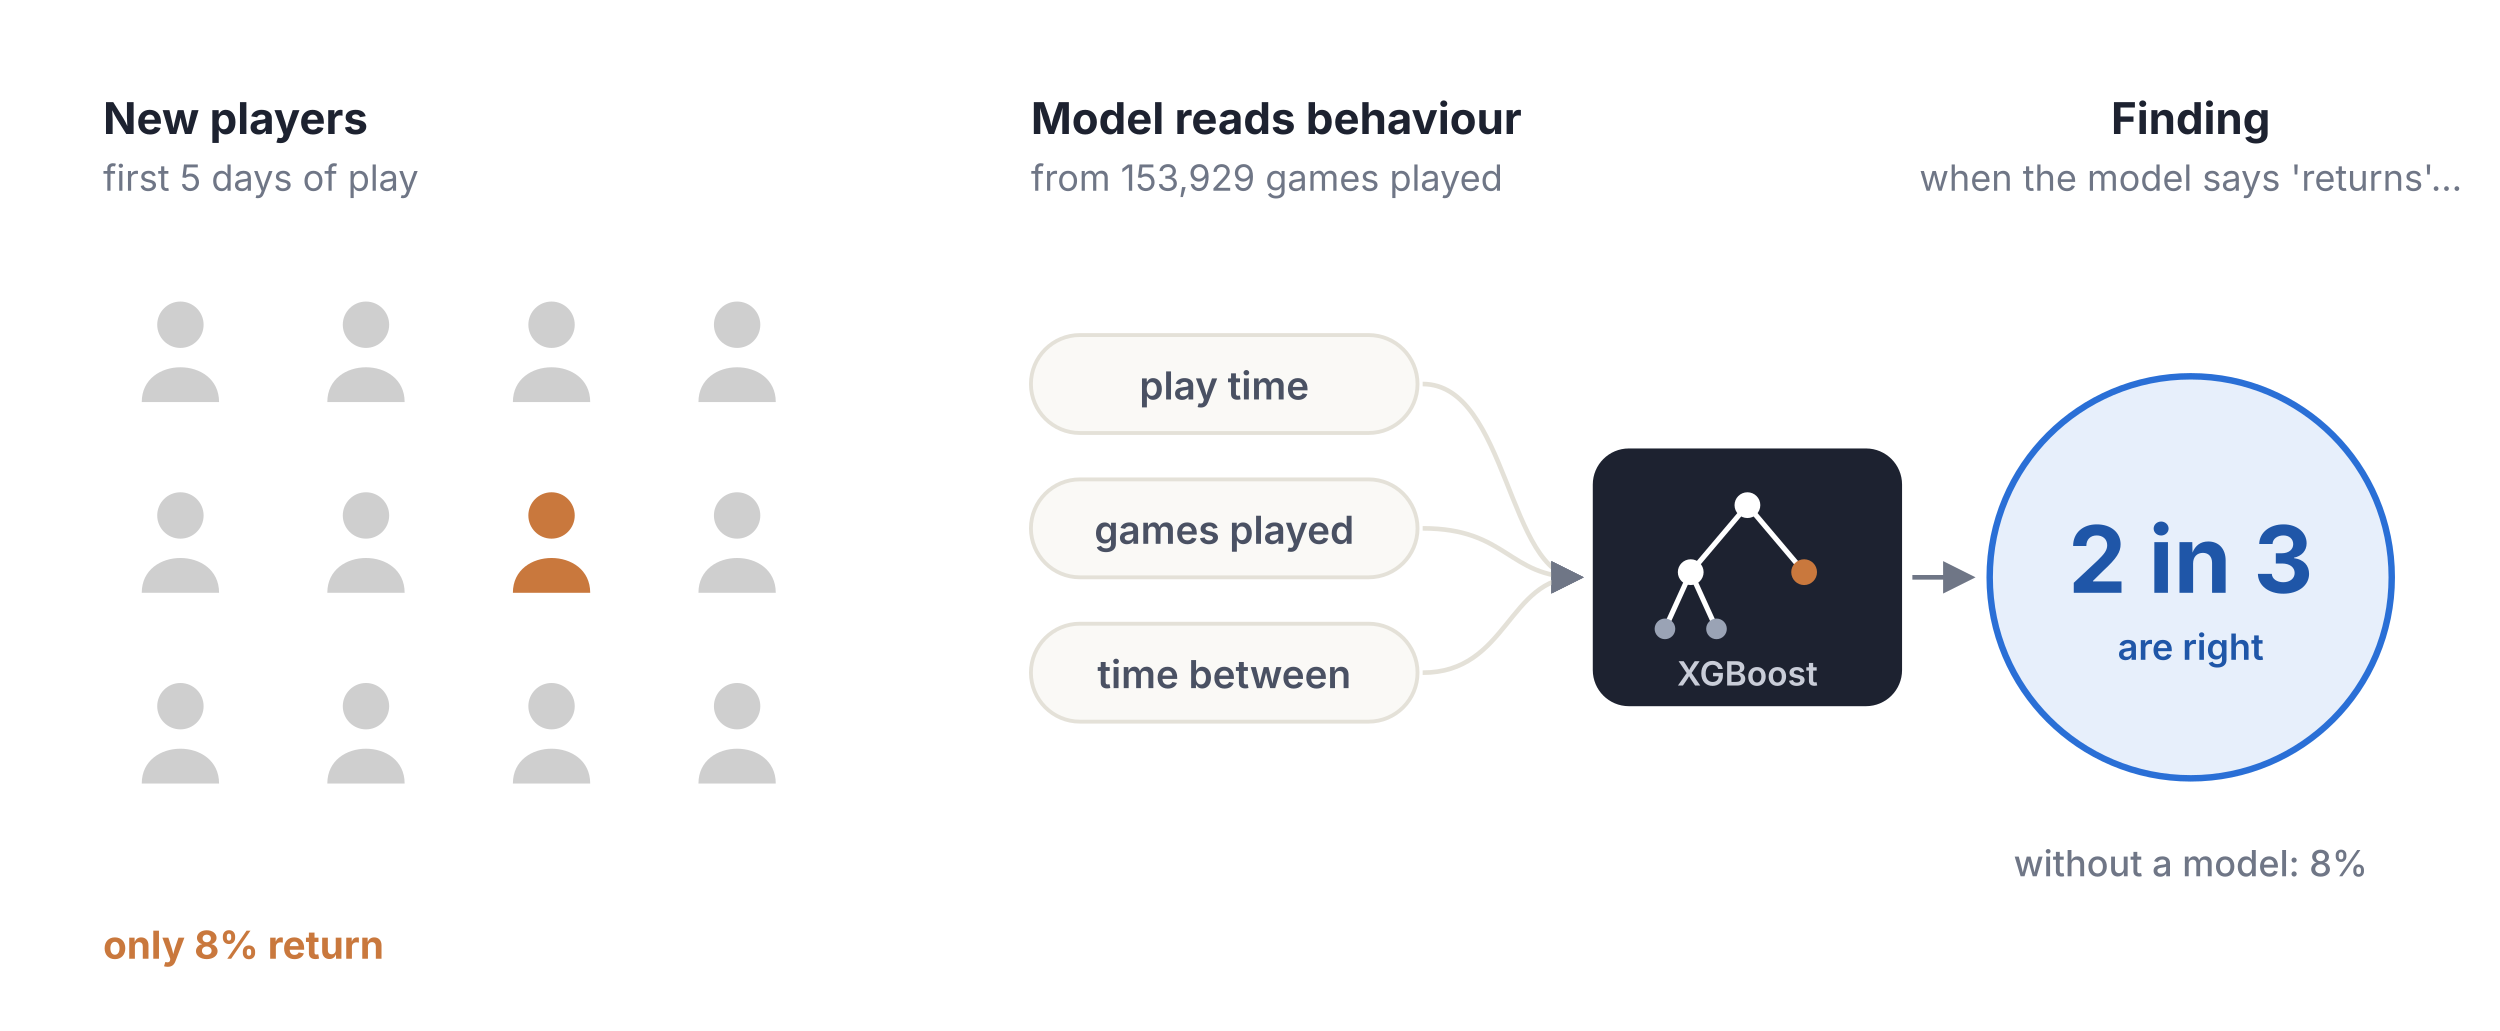
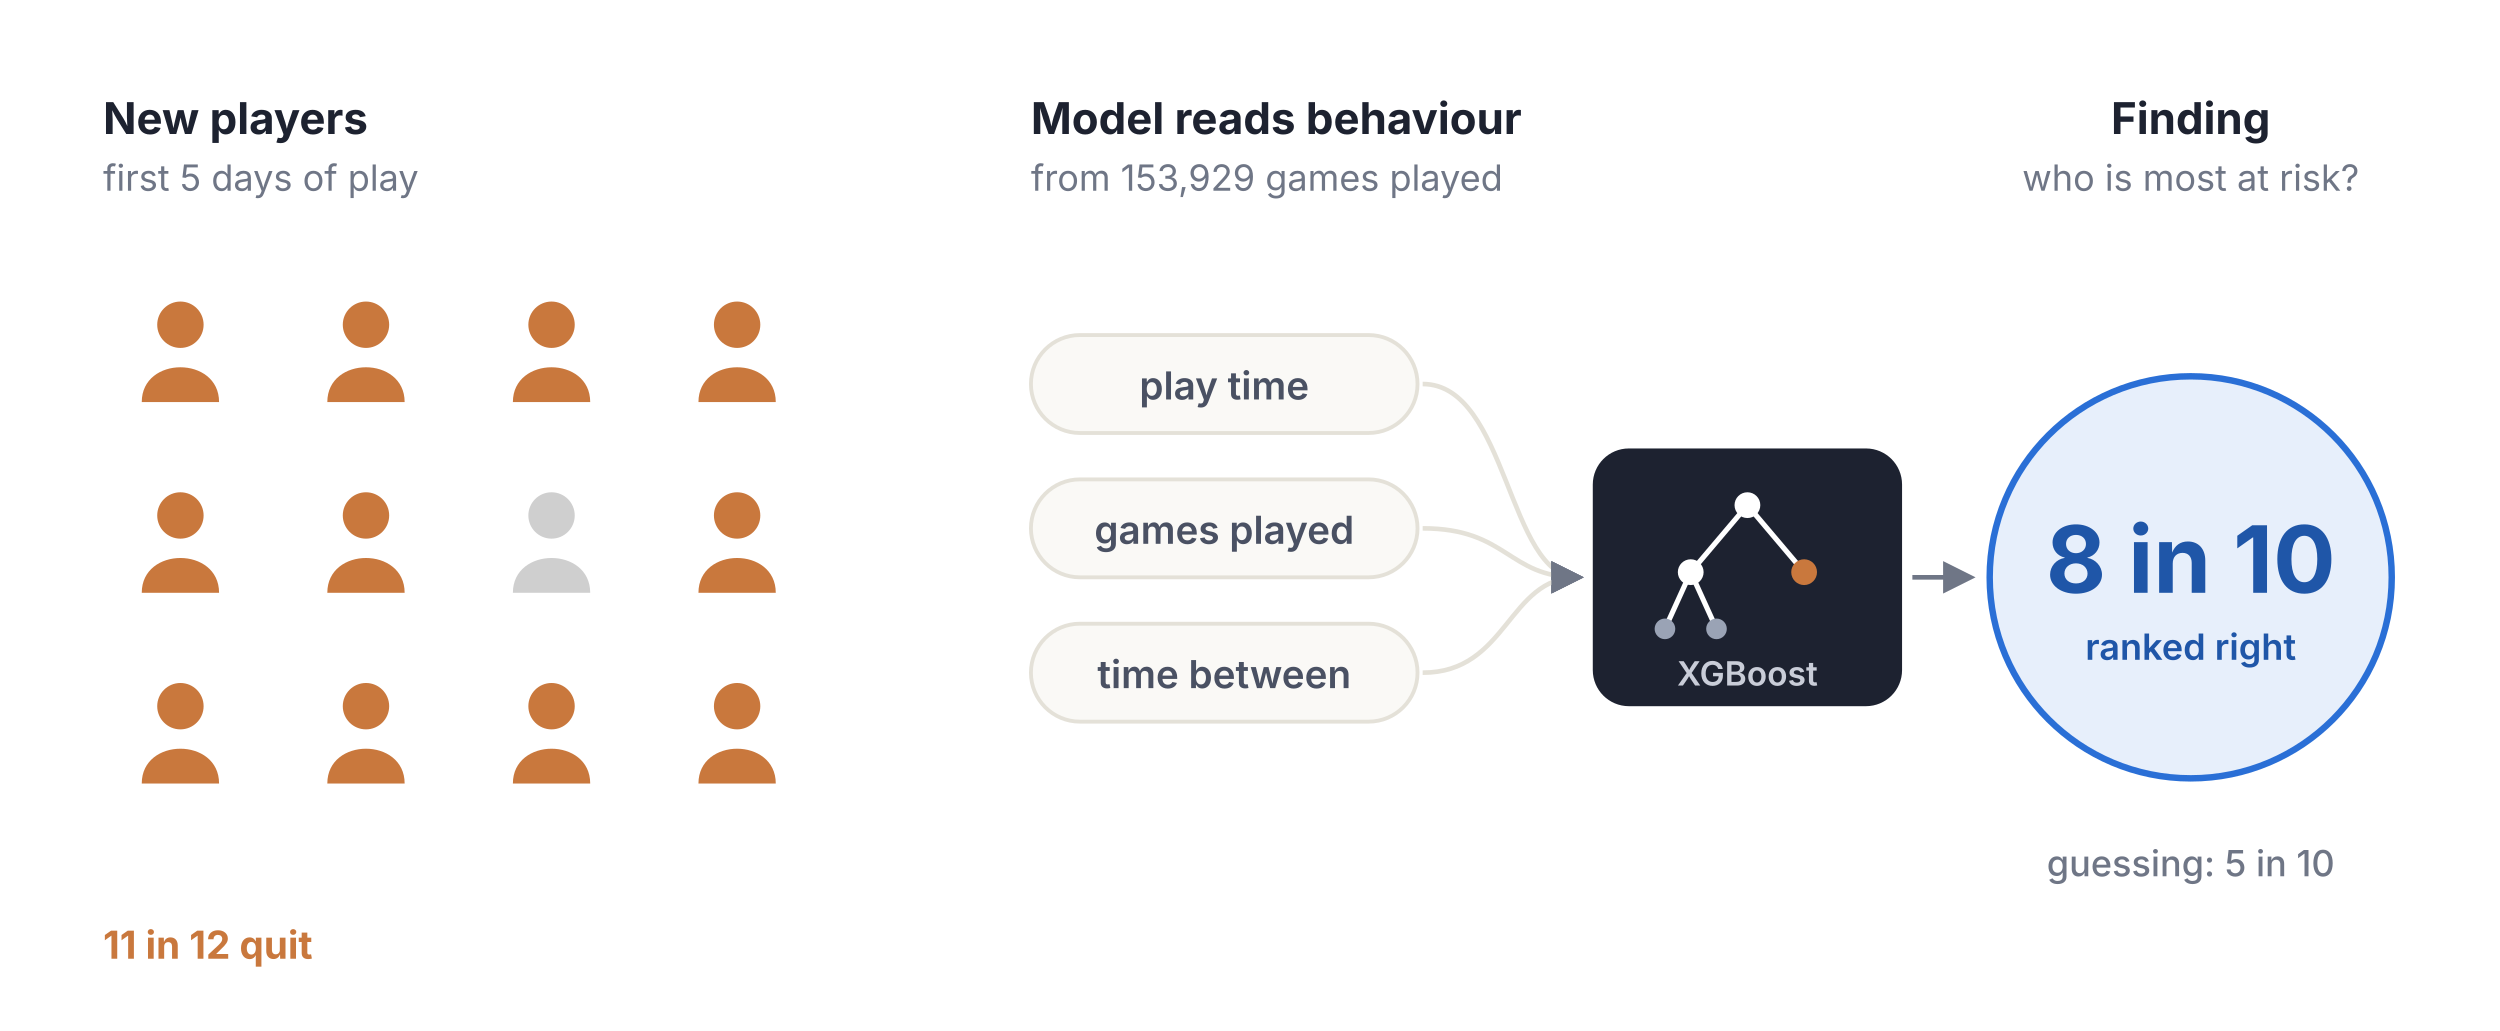
<svg xmlns="http://www.w3.org/2000/svg" viewBox="0 0 970 400" width="970" height="400" font-family="Inter, 'Segoe UI', Helvetica, Arial, sans-serif">
  <rect width="970" height="400" fill="#ffffff" />
  <defs>
    <marker id="a" viewBox="0 0 10 10" refX="8" refY="5" markerWidth="7" markerHeight="7" orient="auto">
      <path d="M0,0 L10,5 L0,10 z" fill="#6f7686" />
    </marker>
    <marker id="r" viewBox="0 0 10 10" refX="8" refY="5" markerWidth="7" markerHeight="7" orient="auto">
      <path d="M0,0 L10,5 L0,10 z" fill="#c9783d" />
    </marker>
  </defs>
  <text x="40" y="52" font-size="17" fill="#1d2230" font-weight="700" text-anchor="start">New players</text>
  <text x="40" y="74" font-size="14" fill="#6f7686" font-weight="400" text-anchor="start">first 5 days of play</text>
  <text x="400" y="52" font-size="17" fill="#1d2230" font-weight="700" text-anchor="start">Model reads behaviour</text>
  <text x="400" y="74" font-size="14" fill="#6f7686" font-weight="400" text-anchor="start">from 153,929 games played</text>
  <text x="850" y="52" font-size="17" fill="#1d2230" font-weight="700" text-anchor="middle">Finding</text>
-   <text x="850" y="74" font-size="14" fill="#6f7686" font-weight="400" text-anchor="middle">when the model says 'returns'…</text>
-   <circle cx="70" cy="126.0" r="9.0" fill="#cfcfcf" />
-   <path d="M55.0,156.0 C55.0,138.0 85.0,138.0 85.0,156.0 Z" fill="#cfcfcf" />
-   <circle cx="142" cy="126.0" r="9.0" fill="#cfcfcf" />
-   <path d="M127.0,156.0 C127.0,138.0 157.0,138.0 157.0,156.0 Z" fill="#cfcfcf" />
-   <circle cx="214" cy="126.0" r="9.0" fill="#cfcfcf" />
-   <path d="M199.0,156.0 C199.0,138.0 229.0,138.0 229.0,156.0 Z" fill="#cfcfcf" />
-   <circle cx="286" cy="126.0" r="9.0" fill="#cfcfcf" />
-   <path d="M271.0,156.0 C271.0,138.0 301.0,138.0 301.0,156.0 Z" fill="#cfcfcf" />
-   <circle cx="70" cy="200.0" r="9.0" fill="#cfcfcf" />
-   <path d="M55.0,230.0 C55.0,212.0 85.0,212.0 85.0,230.0 Z" fill="#cfcfcf" />
-   <circle cx="142" cy="200.0" r="9.0" fill="#cfcfcf" />
-   <path d="M127.0,230.0 C127.0,212.0 157.0,212.0 157.0,230.0 Z" fill="#cfcfcf" />
-   <circle cx="214" cy="200.0" r="9.0" fill="#c9783d" />
-   <path d="M199.0,230.0 C199.0,212.0 229.0,212.0 229.0,230.0 Z" fill="#c9783d" />
-   <circle cx="286" cy="200.0" r="9.0" fill="#cfcfcf" />
-   <path d="M271.0,230.0 C271.0,212.0 301.0,212.0 301.0,230.0 Z" fill="#cfcfcf" />
-   <circle cx="70" cy="274.0" r="9.0" fill="#cfcfcf" />
-   <path d="M55.0,304.0 C55.0,286.0 85.0,286.0 85.0,304.0 Z" fill="#cfcfcf" />
-   <circle cx="142" cy="274.0" r="9.0" fill="#cfcfcf" />
-   <path d="M127.0,304.0 C127.0,286.0 157.0,286.0 157.0,304.0 Z" fill="#cfcfcf" />
-   <circle cx="214" cy="274.0" r="9.0" fill="#cfcfcf" />
-   <path d="M199.0,304.0 C199.0,286.0 229.0,286.0 229.0,304.0 Z" fill="#cfcfcf" />
-   <circle cx="286" cy="274.0" r="9.0" fill="#cfcfcf" />
-   <path d="M271.0,304.0 C271.0,286.0 301.0,286.0 301.0,304.0 Z" fill="#cfcfcf" />
-   <text x="40" y="372" font-size="15" fill="#c9783d" font-weight="700" text-anchor="start">only 8% return</text>
-   <text x="165.6" y="372" font-size="15" fill="#6f7686" font-weight="500" text-anchor="start" />
+   <text x="850" y="74" font-size="14" fill="#6f7686" font-weight="400" text-anchor="middle">who is most at risk?</text>
+   <circle cx="70" cy="126.0" r="9.0" fill="#c9783d" />
+   <path d="M55.0,156.0 C55.0,138.0 85.0,138.0 85.0,156.0 Z" fill="#c9783d" />
+   <circle cx="142" cy="126.0" r="9.0" fill="#c9783d" />
+   <path d="M127.0,156.0 C127.0,138.0 157.0,138.0 157.0,156.0 Z" fill="#c9783d" />
+   <circle cx="214" cy="126.0" r="9.0" fill="#c9783d" />
+   <path d="M199.0,156.0 C199.0,138.0 229.0,138.0 229.0,156.0 Z" fill="#c9783d" />
+   <circle cx="286" cy="126.0" r="9.0" fill="#c9783d" />
+   <path d="M271.0,156.0 C271.0,138.0 301.0,138.0 301.0,156.0 Z" fill="#c9783d" />
+   <circle cx="70" cy="200.0" r="9.0" fill="#c9783d" />
+   <path d="M55.0,230.0 C55.0,212.0 85.0,212.0 85.0,230.0 Z" fill="#c9783d" />
+   <circle cx="142" cy="200.0" r="9.0" fill="#c9783d" />
+   <path d="M127.0,230.0 C127.0,212.0 157.0,212.0 157.0,230.0 Z" fill="#c9783d" />
+   <circle cx="214" cy="200.0" r="9.0" fill="#cfcfcf" />
+   <path d="M199.0,230.0 C199.0,212.0 229.0,212.0 229.0,230.0 Z" fill="#cfcfcf" />
+   <circle cx="286" cy="200.0" r="9.0" fill="#c9783d" />
+   <path d="M271.0,230.0 C271.0,212.0 301.0,212.0 301.0,230.0 Z" fill="#c9783d" />
+   <circle cx="70" cy="274.0" r="9.0" fill="#c9783d" />
+   <path d="M55.0,304.0 C55.0,286.0 85.0,286.0 85.0,304.0 Z" fill="#c9783d" />
+   <circle cx="142" cy="274.0" r="9.0" fill="#c9783d" />
+   <path d="M127.0,304.0 C127.0,286.0 157.0,286.0 157.0,304.0 Z" fill="#c9783d" />
+   <circle cx="214" cy="274.0" r="9.0" fill="#c9783d" />
+   <path d="M199.0,304.0 C199.0,286.0 229.0,286.0 229.0,304.0 Z" fill="#c9783d" />
+   <circle cx="286" cy="274.0" r="9.0" fill="#c9783d" />
+   <path d="M271.0,304.0 C271.0,286.0 301.0,286.0 301.0,304.0 Z" fill="#c9783d" />
+   <text x="40" y="372" font-size="15" fill="#c9783d" font-weight="700" text-anchor="start">11 in 12 quit</text>
  <rect x="400" y="130" width="150" height="38" rx="19" fill="#faf9f6" stroke="#e4e1d8" stroke-width="1.5" />
  <text x="475" y="155" font-size="15" fill="#4a5163" font-weight="600" text-anchor="middle">play time</text>
  <path d="M552,149 C585,149 585,224 612,224" fill="none" stroke="#e4e1d8" stroke-width="1.8" marker-end="url(#a)" />
  <rect x="400" y="186" width="150" height="38" rx="19" fill="#faf9f6" stroke="#e4e1d8" stroke-width="1.5" />
  <text x="475" y="211" font-size="15" fill="#4a5163" font-weight="600" text-anchor="middle">games played</text>
  <path d="M552,205 C585,205 585,224 612,224" fill="none" stroke="#e4e1d8" stroke-width="1.8" marker-end="url(#a)" />
  <rect x="400" y="242" width="150" height="38" rx="19" fill="#faf9f6" stroke="#e4e1d8" stroke-width="1.5" />
  <text x="475" y="267" font-size="15" fill="#4a5163" font-weight="600" text-anchor="middle">time between</text>
  <path d="M552,261 C585,261 585,224 612,224" fill="none" stroke="#e4e1d8" stroke-width="1.8" marker-end="url(#a)" />
  <rect x="618" y="174" width="120" height="100" rx="14" fill="#1d2230" />
  <g stroke="#ffffff" stroke-width="2" fill="none">
    <line x1="678" y1="196" x2="656" y2="222" />
    <line x1="678" y1="196" x2="700" y2="222" />
    <line x1="656" y1="222" x2="646" y2="244" />
    <line x1="656" y1="222" x2="666" y2="244" />
  </g>
  <circle cx="678" cy="196" r="5" fill="#ffffff" />
  <circle cx="656" cy="222" r="5" fill="#ffffff" />
  <circle cx="700" cy="222" r="5" fill="#c9783d" />
  <circle cx="646" cy="244" r="4" fill="#9aa3b5" />
  <circle cx="666" cy="244" r="4" fill="#9aa3b5" />
  <text x="678" y="266" font-size="13" fill="#c9cdd8" font-weight="600" text-anchor="middle">XGBoost</text>
  <line x1="742" y1="224" x2="764" y2="224" stroke="#6f7686" stroke-width="1.8" marker-end="url(#a)" />
  <circle cx="850" cy="224" r="78" fill="#e7effb" stroke="#2a6fd6" stroke-width="2.5" />
-   <text x="850" y="230" font-size="36" fill="#1f56a8" font-weight="700" text-anchor="middle">2 in 3</text>
-   <text x="850" y="256" font-size="14" fill="#1f56a8" font-weight="600" text-anchor="middle">are right</text>
-   <text x="850" y="340" font-size="14" fill="#6f7686" font-weight="500" text-anchor="middle">without a model: 8%</text>
+   <text x="850" y="230" font-size="36" fill="#1f56a8" font-weight="700" text-anchor="middle">8 in 10</text>
+   <text x="850" y="256" font-size="14" fill="#1f56a8" font-weight="600" text-anchor="middle">ranked right</text>
+   <text x="850" y="340" font-size="14" fill="#6f7686" font-weight="500" text-anchor="middle">guessing: 5 in 10</text>
</svg>
